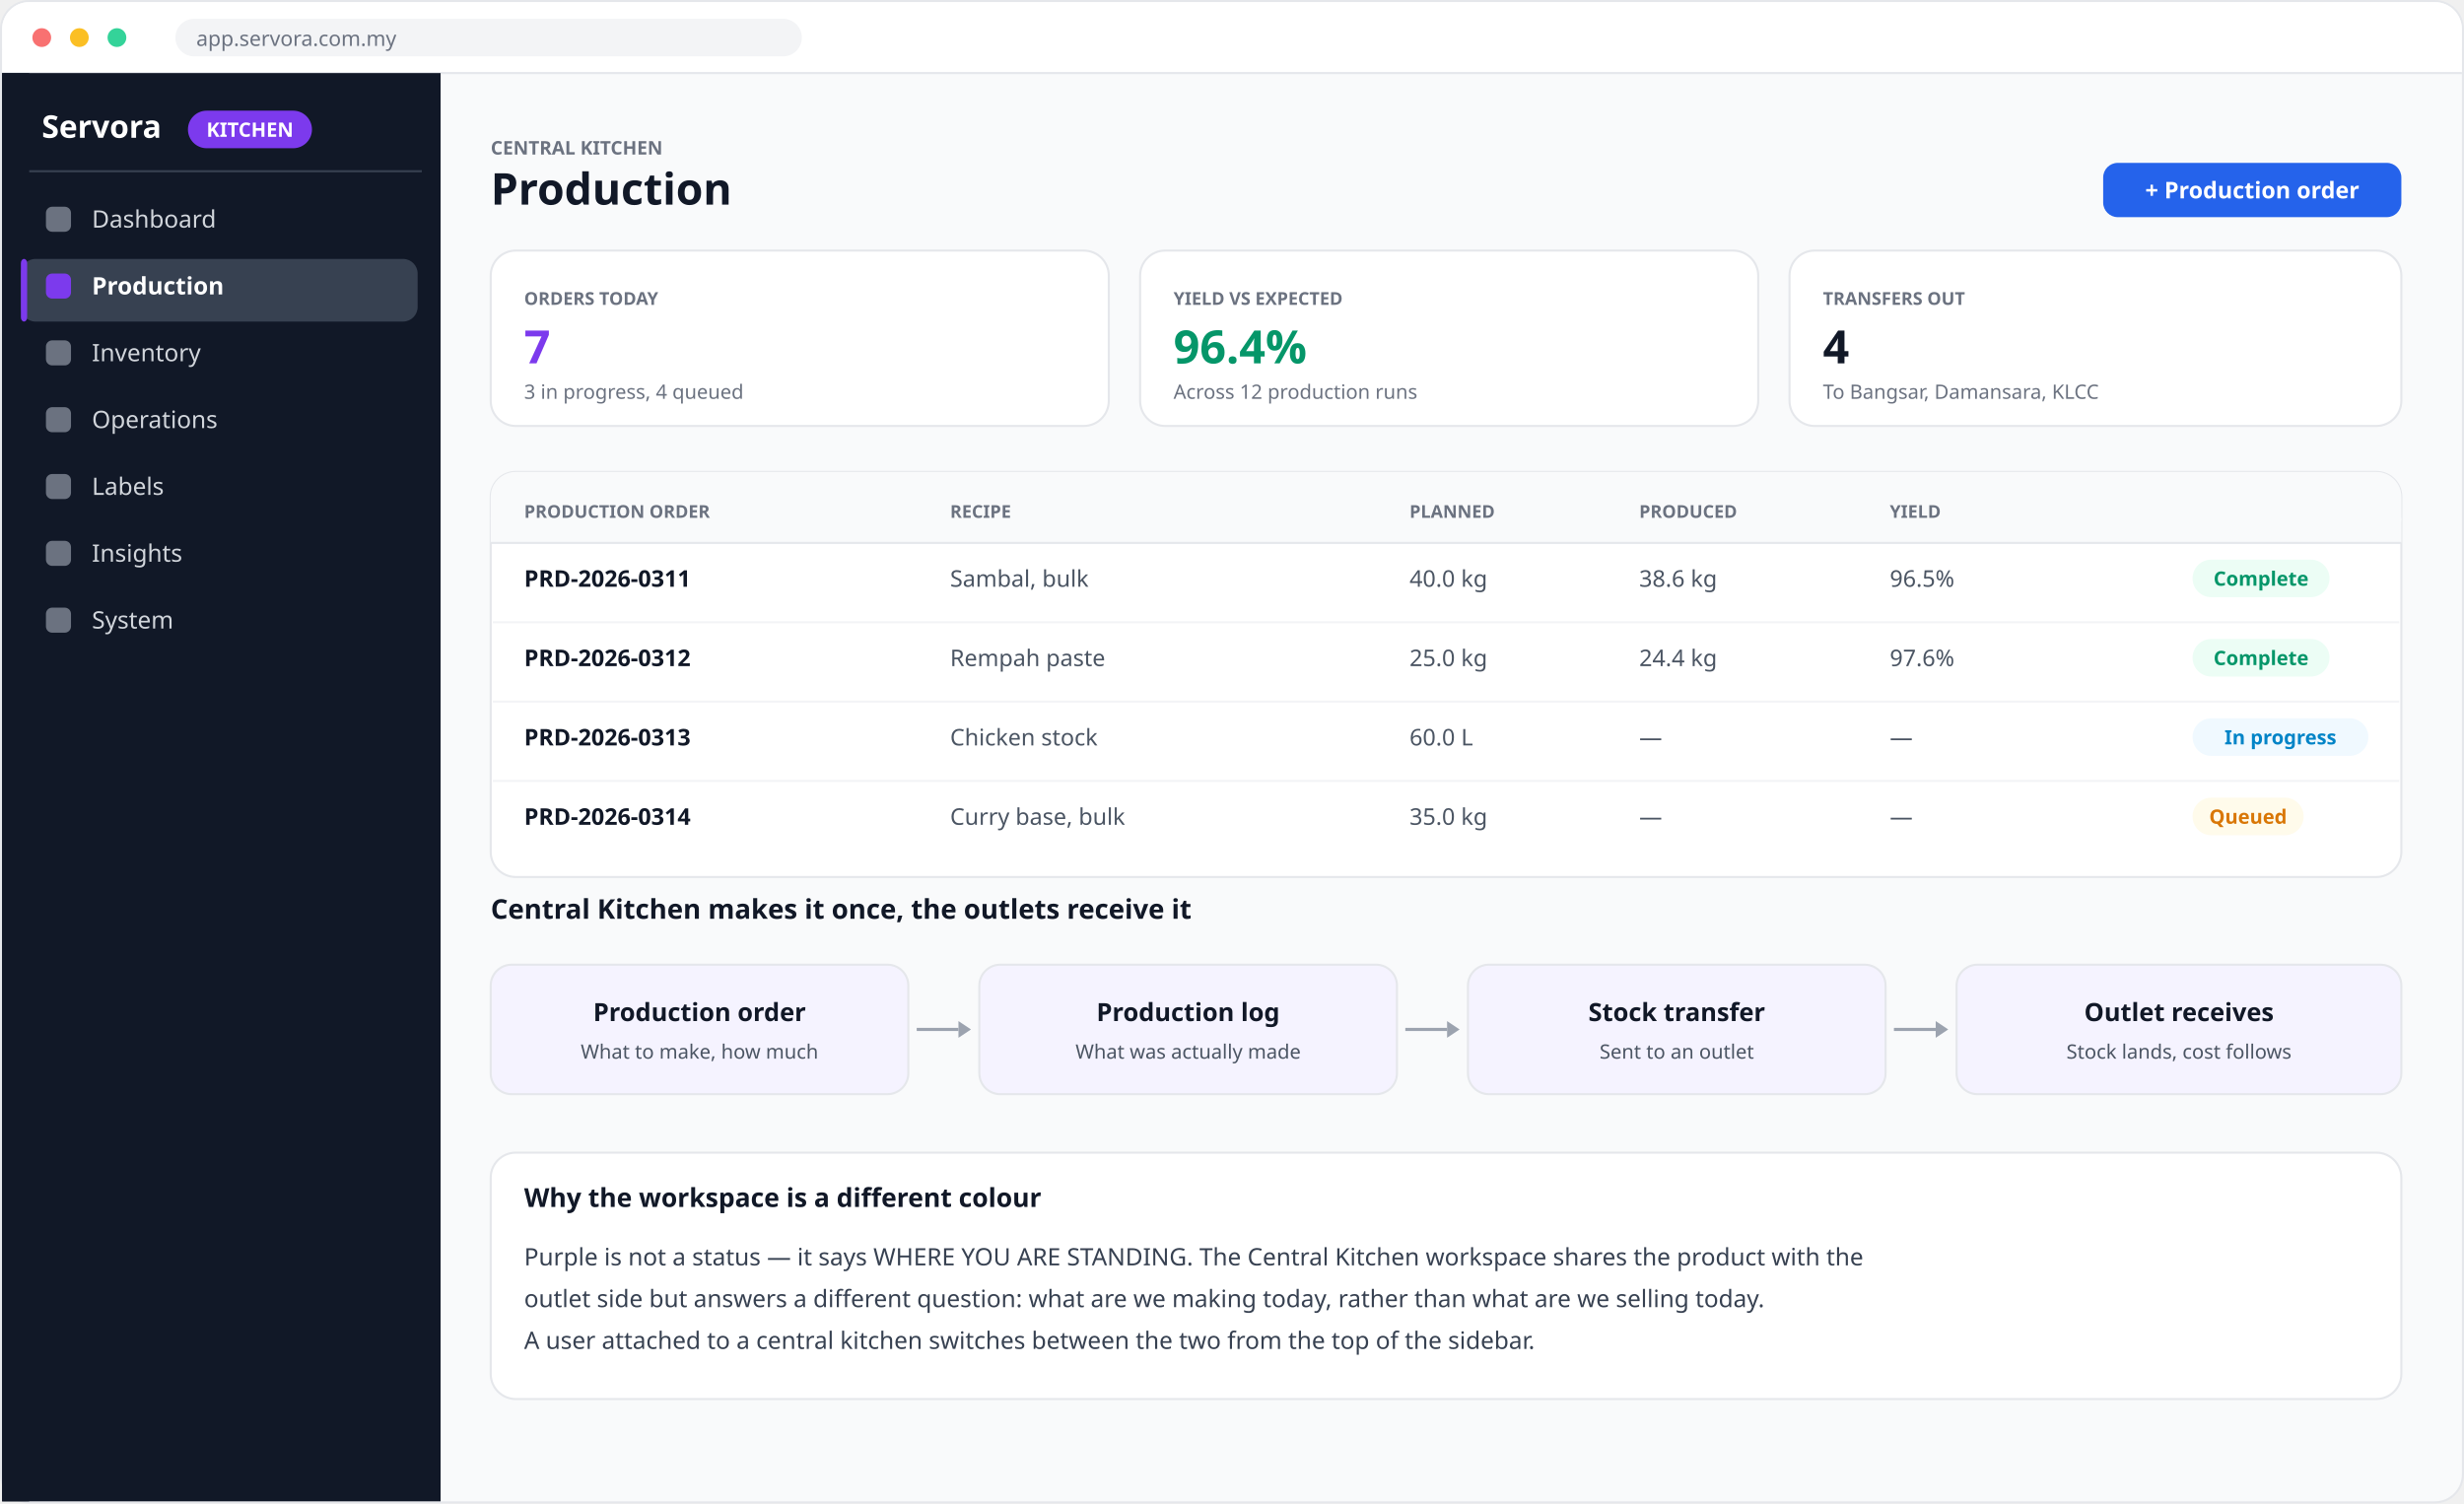
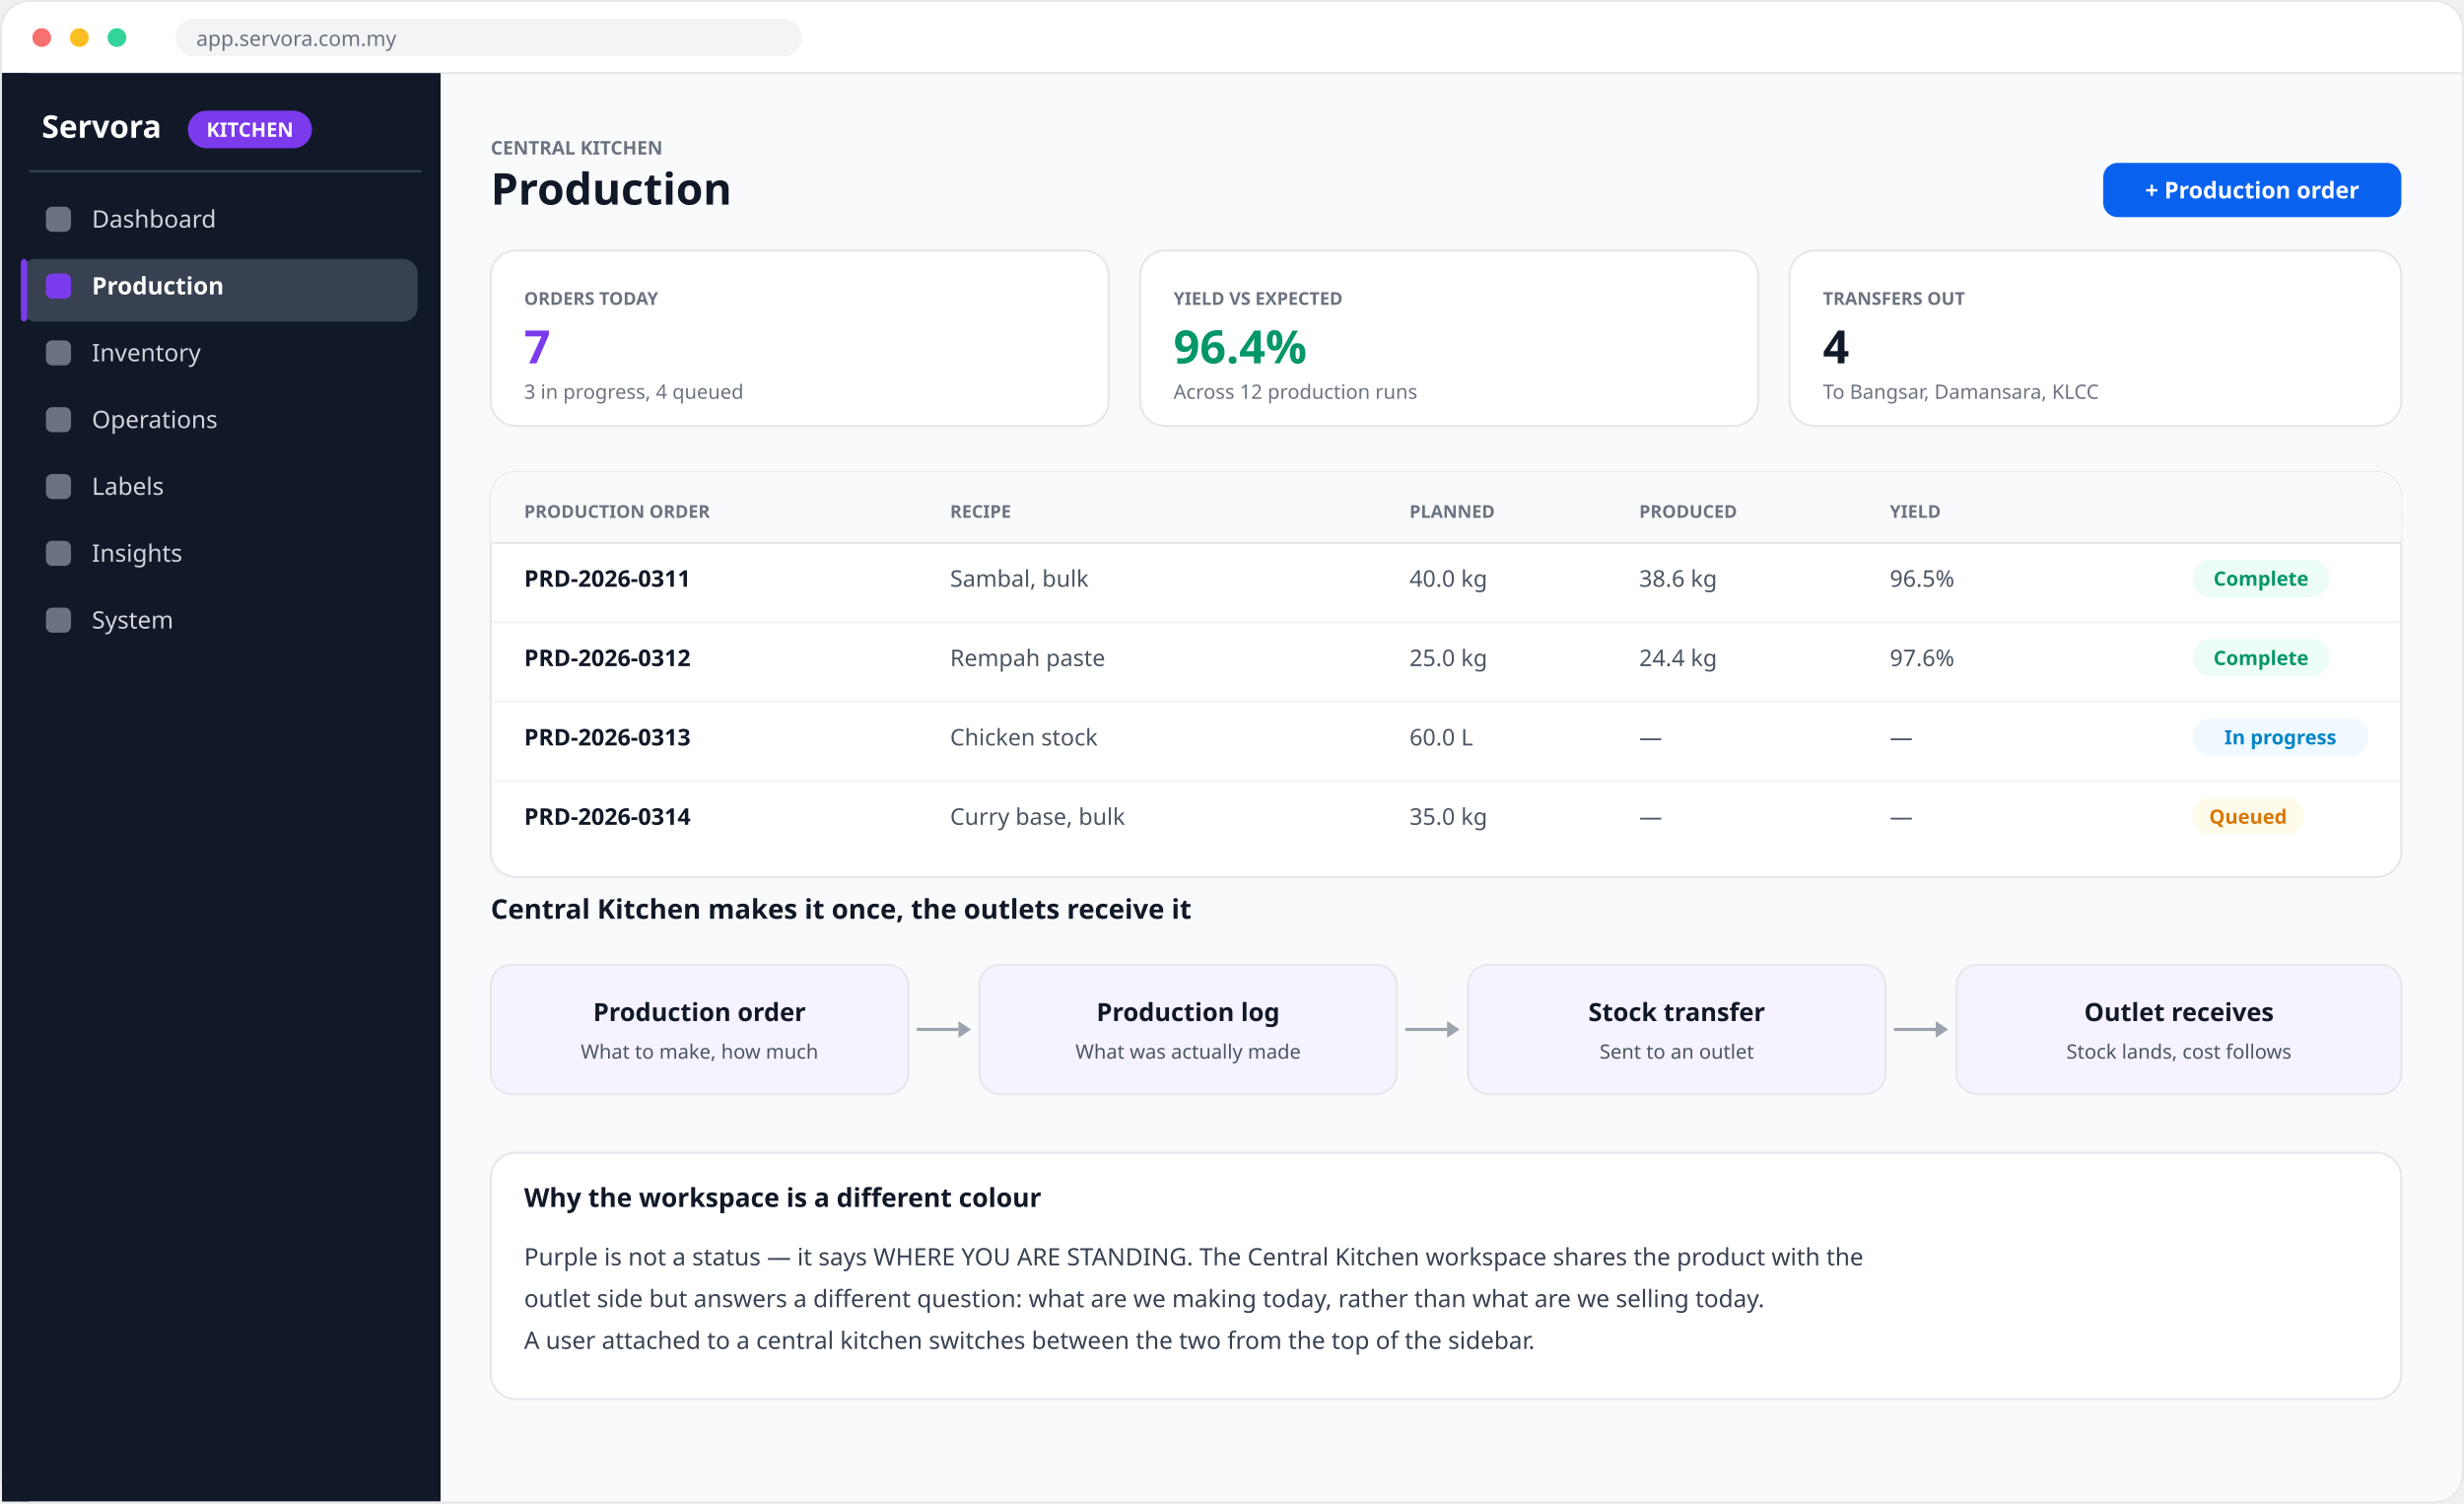
<svg xmlns="http://www.w3.org/2000/svg" viewBox="0 0 1180 720" width="1180" height="720" role="img">
  <rect x="0" y="0" width="1180" height="720" rx="14" fill="#e5e7eb" />
  <rect x="1" y="1" width="1178" height="718" rx="13" fill="#f9fafb" />
  <rect x="1" y="1" width="1178" height="34" rx="13" fill="#ffffff" />
  <rect x="1" y="24" width="1178" height="11" rx="0" fill="#ffffff" />
  <line x1="1" y1="35" x2="1179" y2="35" stroke="#e5e7eb" stroke-width="1" />
  <circle cx="20" cy="18" r="4.5" fill="#f87171" />
  <circle cx="38" cy="18" r="4.5" fill="#fbbf24" />
  <circle cx="56" cy="18" r="4.5" fill="#34d399" />
  <rect x="84" y="9" width="300" height="18" rx="9" fill="#f3f4f6" />
  <text x="94" y="22" font-family="Figtree, ui-sans-serif, system-ui, sans-serif" font-size="10" font-weight="400" fill="#6b7280" text-anchor="start">app.servora.com.my</text>
  <rect x="1" y="35" width="210" height="684" rx="0" fill="#111827" />
  <rect x="1" y="35" width="13" height="684" rx="0" fill="#111827" />
  <text x="20" y="66" font-family="Figtree, ui-sans-serif, system-ui, sans-serif" font-size="15" font-weight="700" fill="#ffffff" text-anchor="start">Servora</text>
  <rect x="90" y="53" width="59.4" height="18" rx="9" fill="#7c3aed" />
  <text x="119.7" y="65.5" font-family="Figtree, ui-sans-serif, system-ui, sans-serif" font-size="9.5" font-weight="600" fill="#ffffff" text-anchor="middle">KITCHEN</text>
  <line x1="14" y1="82" x2="202" y2="82" stroke="#374151" stroke-width="1" />
  <rect x="22" y="99" width="12" height="12" rx="3" fill="#6b7280" />
  <text x="44" y="109" font-family="Figtree, ui-sans-serif, system-ui, sans-serif" font-size="11.5" font-weight="400" fill="#d1d5db" text-anchor="start">Dashboard</text>
  <rect x="10" y="124" width="190" height="30" rx="7" fill="#374151" />
  <rect x="10" y="124" width="3" height="30" rx="2" fill="#7c3aed" />
  <rect x="22" y="131" width="12" height="12" rx="3" fill="#7c3aed" />
  <text x="44" y="141" font-family="Figtree, ui-sans-serif, system-ui, sans-serif" font-size="11.5" font-weight="600" fill="#ffffff" text-anchor="start">Production</text>
  <rect x="22" y="163" width="12" height="12" rx="3" fill="#6b7280" />
  <text x="44" y="173" font-family="Figtree, ui-sans-serif, system-ui, sans-serif" font-size="11.5" font-weight="400" fill="#d1d5db" text-anchor="start">Inventory</text>
  <rect x="22" y="195" width="12" height="12" rx="3" fill="#6b7280" />
  <text x="44" y="205" font-family="Figtree, ui-sans-serif, system-ui, sans-serif" font-size="11.5" font-weight="400" fill="#d1d5db" text-anchor="start">Operations</text>
  <rect x="22" y="227" width="12" height="12" rx="3" fill="#6b7280" />
  <text x="44" y="237" font-family="Figtree, ui-sans-serif, system-ui, sans-serif" font-size="11.5" font-weight="400" fill="#d1d5db" text-anchor="start">Labels</text>
  <rect x="22" y="259" width="12" height="12" rx="3" fill="#6b7280" />
  <text x="44" y="269" font-family="Figtree, ui-sans-serif, system-ui, sans-serif" font-size="11.5" font-weight="400" fill="#d1d5db" text-anchor="start">Insights</text>
  <rect x="22" y="291" width="12" height="12" rx="3" fill="#6b7280" />
  <text x="44" y="301" font-family="Figtree, ui-sans-serif, system-ui, sans-serif" font-size="11.5" font-weight="400" fill="#d1d5db" text-anchor="start">System</text>
  <text x="235" y="74" font-family="Figtree, ui-sans-serif, system-ui, sans-serif" font-size="9" font-weight="700" fill="#6b7280" text-anchor="start">CENTRAL KITCHEN</text>
  <text x="235" y="98" font-family="Figtree, ui-sans-serif, system-ui, sans-serif" font-size="21" font-weight="700" fill="#111827" text-anchor="start">Production</text>
-   <rect x="1007.2" y="78" width="142.8" height="26" rx="7" fill="#2563eb" />
+   <rect x="1007.2" y="78" width="142.8" height="26" rx="7" fill="#0962ef" />
  <text x="1078.6" y="95" font-family="Figtree, ui-sans-serif, system-ui, sans-serif" font-size="11" font-weight="600" fill="#ffffff" text-anchor="middle">+ Production order</text>
  <rect x="235" y="120" width="296" height="84" rx="12" fill="#ffffff" stroke="#e5e7eb" stroke-width="1" />
  <text x="251" y="146" font-family="Figtree, ui-sans-serif, system-ui, sans-serif" font-size="8.5" font-weight="700" fill="#6b7280" text-anchor="start">ORDERS TODAY</text>
  <text x="251" y="174" font-family="Figtree, ui-sans-serif, system-ui, sans-serif" font-size="22" font-weight="700" fill="#7c3aed" text-anchor="start">7</text>
  <text x="251" y="191" font-family="Figtree, ui-sans-serif, system-ui, sans-serif" font-size="9.5" font-weight="400" fill="#6b7280" text-anchor="start">3 in progress, 4 queued</text>
  <rect x="546" y="120" width="296" height="84" rx="12" fill="#ffffff" stroke="#e5e7eb" stroke-width="1" />
  <text x="562" y="146" font-family="Figtree, ui-sans-serif, system-ui, sans-serif" font-size="8.5" font-weight="700" fill="#6b7280" text-anchor="start">YIELD VS EXPECTED</text>
  <text x="562" y="174" font-family="Figtree, ui-sans-serif, system-ui, sans-serif" font-size="22" font-weight="700" fill="#059669" text-anchor="start">96.4%</text>
  <text x="562" y="191" font-family="Figtree, ui-sans-serif, system-ui, sans-serif" font-size="9.5" font-weight="400" fill="#6b7280" text-anchor="start">Across 12 production runs</text>
  <rect x="857" y="120" width="293" height="84" rx="12" fill="#ffffff" stroke="#e5e7eb" stroke-width="1" />
  <text x="873" y="146" font-family="Figtree, ui-sans-serif, system-ui, sans-serif" font-size="8.5" font-weight="700" fill="#6b7280" text-anchor="start">TRANSFERS OUT</text>
  <text x="873" y="174" font-family="Figtree, ui-sans-serif, system-ui, sans-serif" font-size="22" font-weight="700" fill="#111827" text-anchor="start">4</text>
  <text x="873" y="191" font-family="Figtree, ui-sans-serif, system-ui, sans-serif" font-size="9.5" font-weight="400" fill="#6b7280" text-anchor="start">To Bangsar, Damansara, KLCC</text>
  <rect x="235" y="226" width="915" height="194" rx="12" fill="#ffffff" stroke="#e5e7eb" stroke-width="1" />
  <rect x="235" y="226" width="915" height="34" rx="12" fill="#f9fafb" />
  <rect x="235" y="248" width="915" height="12" rx="0" fill="#f9fafb" />
  <line x1="235" y1="260" x2="1150" y2="260" stroke="#e5e7eb" stroke-width="1" />
  <text x="251" y="248" font-family="Figtree, ui-sans-serif, system-ui, sans-serif" font-size="8.5" font-weight="700" fill="#6b7280" text-anchor="start">PRODUCTION ORDER</text>
  <text x="455" y="248" font-family="Figtree, ui-sans-serif, system-ui, sans-serif" font-size="8.5" font-weight="700" fill="#6b7280" text-anchor="start">RECIPE</text>
  <text x="675" y="248" font-family="Figtree, ui-sans-serif, system-ui, sans-serif" font-size="8.5" font-weight="700" fill="#6b7280" text-anchor="start">PLANNED</text>
  <text x="785" y="248" font-family="Figtree, ui-sans-serif, system-ui, sans-serif" font-size="8.5" font-weight="700" fill="#6b7280" text-anchor="start">PRODUCED</text>
  <text x="905" y="248" font-family="Figtree, ui-sans-serif, system-ui, sans-serif" font-size="8.5" font-weight="700" fill="#6b7280" text-anchor="start">YIELD</text>
  <text x="251" y="281" font-family="Figtree, ui-sans-serif, system-ui, sans-serif" font-size="11" font-weight="600" fill="#111827" text-anchor="start">PRD-2026-0311</text>
  <text x="455" y="281" font-family="Figtree, ui-sans-serif, system-ui, sans-serif" font-size="11" font-weight="400" fill="#4b5563" text-anchor="start">Sambal, bulk</text>
  <text x="675" y="281" font-family="Figtree, ui-sans-serif, system-ui, sans-serif" font-size="11" font-weight="400" fill="#4b5563" text-anchor="start">40.0 kg</text>
  <text x="785" y="281" font-family="Figtree, ui-sans-serif, system-ui, sans-serif" font-size="11" font-weight="400" fill="#4b5563" text-anchor="start">38.6 kg</text>
  <text x="905" y="281" font-family="Figtree, ui-sans-serif, system-ui, sans-serif" font-size="11" font-weight="400" fill="#4b5563" text-anchor="start">96.5%</text>
  <rect x="1050" y="268" width="65.6" height="18" rx="9" fill="#ecfdf5" />
  <text x="1082.8" y="280.5" font-family="Figtree, ui-sans-serif, system-ui, sans-serif" font-size="9.5" font-weight="600" fill="#059669" text-anchor="middle">Complete</text>
  <line x1="236" y1="298" x2="1149" y2="298" stroke="#f3f4f6" stroke-width="1" />
  <text x="251" y="319" font-family="Figtree, ui-sans-serif, system-ui, sans-serif" font-size="11" font-weight="600" fill="#111827" text-anchor="start">PRD-2026-0312</text>
  <text x="455" y="319" font-family="Figtree, ui-sans-serif, system-ui, sans-serif" font-size="11" font-weight="400" fill="#4b5563" text-anchor="start">Rempah paste</text>
  <text x="675" y="319" font-family="Figtree, ui-sans-serif, system-ui, sans-serif" font-size="11" font-weight="400" fill="#4b5563" text-anchor="start">25.0 kg</text>
  <text x="785" y="319" font-family="Figtree, ui-sans-serif, system-ui, sans-serif" font-size="11" font-weight="400" fill="#4b5563" text-anchor="start">24.4 kg</text>
  <text x="905" y="319" font-family="Figtree, ui-sans-serif, system-ui, sans-serif" font-size="11" font-weight="400" fill="#4b5563" text-anchor="start">97.6%</text>
  <rect x="1050" y="306" width="65.6" height="18" rx="9" fill="#ecfdf5" />
  <text x="1082.8" y="318.5" font-family="Figtree, ui-sans-serif, system-ui, sans-serif" font-size="9.5" font-weight="600" fill="#059669" text-anchor="middle">Complete</text>
  <line x1="236" y1="336" x2="1149" y2="336" stroke="#f3f4f6" stroke-width="1" />
  <text x="251" y="357" font-family="Figtree, ui-sans-serif, system-ui, sans-serif" font-size="11" font-weight="600" fill="#111827" text-anchor="start">PRD-2026-0313</text>
  <text x="455" y="357" font-family="Figtree, ui-sans-serif, system-ui, sans-serif" font-size="11" font-weight="400" fill="#4b5563" text-anchor="start">Chicken stock</text>
  <text x="675" y="357" font-family="Figtree, ui-sans-serif, system-ui, sans-serif" font-size="11" font-weight="400" fill="#4b5563" text-anchor="start">60.0 L</text>
  <text x="785" y="357" font-family="Figtree, ui-sans-serif, system-ui, sans-serif" font-size="11" font-weight="400" fill="#4b5563" text-anchor="start">—</text>
  <text x="905" y="357" font-family="Figtree, ui-sans-serif, system-ui, sans-serif" font-size="11" font-weight="400" fill="#4b5563" text-anchor="start">—</text>
  <rect x="1050" y="344" width="84.2" height="18" rx="9" fill="#f0f9ff" />
  <text x="1092.1" y="356.5" font-family="Figtree, ui-sans-serif, system-ui, sans-serif" font-size="9.5" font-weight="600" fill="#0284c7" text-anchor="middle">In progress</text>
  <line x1="236" y1="374" x2="1149" y2="374" stroke="#f3f4f6" stroke-width="1" />
  <text x="251" y="395" font-family="Figtree, ui-sans-serif, system-ui, sans-serif" font-size="11" font-weight="600" fill="#111827" text-anchor="start">PRD-2026-0314</text>
  <text x="455" y="395" font-family="Figtree, ui-sans-serif, system-ui, sans-serif" font-size="11" font-weight="400" fill="#4b5563" text-anchor="start">Curry base, bulk</text>
  <text x="675" y="395" font-family="Figtree, ui-sans-serif, system-ui, sans-serif" font-size="11" font-weight="400" fill="#4b5563" text-anchor="start">35.0 kg</text>
  <text x="785" y="395" font-family="Figtree, ui-sans-serif, system-ui, sans-serif" font-size="11" font-weight="400" fill="#4b5563" text-anchor="start">—</text>
  <text x="905" y="395" font-family="Figtree, ui-sans-serif, system-ui, sans-serif" font-size="11" font-weight="400" fill="#4b5563" text-anchor="start">—</text>
  <rect x="1050" y="382" width="53.2" height="18" rx="9" fill="#fffbeb" />
  <text x="1076.6" y="394.5" font-family="Figtree, ui-sans-serif, system-ui, sans-serif" font-size="9.5" font-weight="600" fill="#d97706" text-anchor="middle">Queued</text>
  <text x="235" y="440" font-family="Figtree, ui-sans-serif, system-ui, sans-serif" font-size="13" font-weight="700" fill="#111827" text-anchor="start">Central Kitchen makes it once, the outlets receive it</text>
  <rect x="235" y="462" width="200" height="62" rx="10" fill="#f5f3ff" stroke="#e5e7eb" stroke-width="1" />
  <text x="335" y="489" font-family="Figtree, ui-sans-serif, system-ui, sans-serif" font-size="12" font-weight="700" fill="#111827" text-anchor="middle">Production order</text>
  <text x="335" y="507" font-family="Figtree, ui-sans-serif, system-ui, sans-serif" font-size="9.5" font-weight="400" fill="#4b5563" text-anchor="middle">What to make, how much</text>
  <line x1="439" y1="493" x2="459" y2="493" stroke="#9ca3af" stroke-width="1.5" />
  <path d="M465 493 l-6 -4 v8 z" fill="#9ca3af" />
  <rect x="469" y="462" width="200" height="62" rx="10" fill="#f5f3ff" stroke="#e5e7eb" stroke-width="1" />
  <text x="569" y="489" font-family="Figtree, ui-sans-serif, system-ui, sans-serif" font-size="12" font-weight="700" fill="#111827" text-anchor="middle">Production log</text>
  <text x="569" y="507" font-family="Figtree, ui-sans-serif, system-ui, sans-serif" font-size="9.5" font-weight="400" fill="#4b5563" text-anchor="middle">What was actually made</text>
  <line x1="673" y1="493" x2="693" y2="493" stroke="#9ca3af" stroke-width="1.5" />
  <path d="M699 493 l-6 -4 v8 z" fill="#9ca3af" />
  <rect x="703" y="462" width="200" height="62" rx="10" fill="#f5f3ff" stroke="#e5e7eb" stroke-width="1" />
  <text x="803" y="489" font-family="Figtree, ui-sans-serif, system-ui, sans-serif" font-size="12" font-weight="700" fill="#111827" text-anchor="middle">Stock transfer</text>
  <text x="803" y="507" font-family="Figtree, ui-sans-serif, system-ui, sans-serif" font-size="9.5" font-weight="400" fill="#4b5563" text-anchor="middle">Sent to an outlet</text>
  <line x1="907" y1="493" x2="927" y2="493" stroke="#9ca3af" stroke-width="1.5" />
  <path d="M933 493 l-6 -4 v8 z" fill="#9ca3af" />
  <rect x="937" y="462" width="213" height="62" rx="10" fill="#f5f3ff" stroke="#e5e7eb" stroke-width="1" />
  <text x="1043.5" y="489" font-family="Figtree, ui-sans-serif, system-ui, sans-serif" font-size="12" font-weight="700" fill="#111827" text-anchor="middle">Outlet receives</text>
  <text x="1043.5" y="507" font-family="Figtree, ui-sans-serif, system-ui, sans-serif" font-size="9.5" font-weight="400" fill="#4b5563" text-anchor="middle">Stock lands, cost follows</text>
  <rect x="235" y="552" width="915" height="118" rx="12" fill="#ffffff" stroke="#e5e7eb" stroke-width="1" />
  <text x="251" y="578" font-family="Figtree, ui-sans-serif, system-ui, sans-serif" font-size="12.5" font-weight="700" fill="#111827" text-anchor="start">Why the workspace is a different colour</text>
  <text x="251" y="606" font-family="Figtree, ui-sans-serif, system-ui, sans-serif" font-size="11.5" font-weight="400" fill="#374151" text-anchor="start">Purple is not a status — it says WHERE YOU ARE STANDING. The Central Kitchen workspace shares the product with the</text>
  <text x="251" y="626" font-family="Figtree, ui-sans-serif, system-ui, sans-serif" font-size="11.5" font-weight="400" fill="#374151" text-anchor="start">outlet side but answers a different question: what are we making today, rather than what are we selling today.</text>
  <text x="251" y="646" font-family="Figtree, ui-sans-serif, system-ui, sans-serif" font-size="11.5" font-weight="400" fill="#374151" text-anchor="start">A user attached to a central kitchen switches between the two from the top of the sidebar.</text>
</svg>
